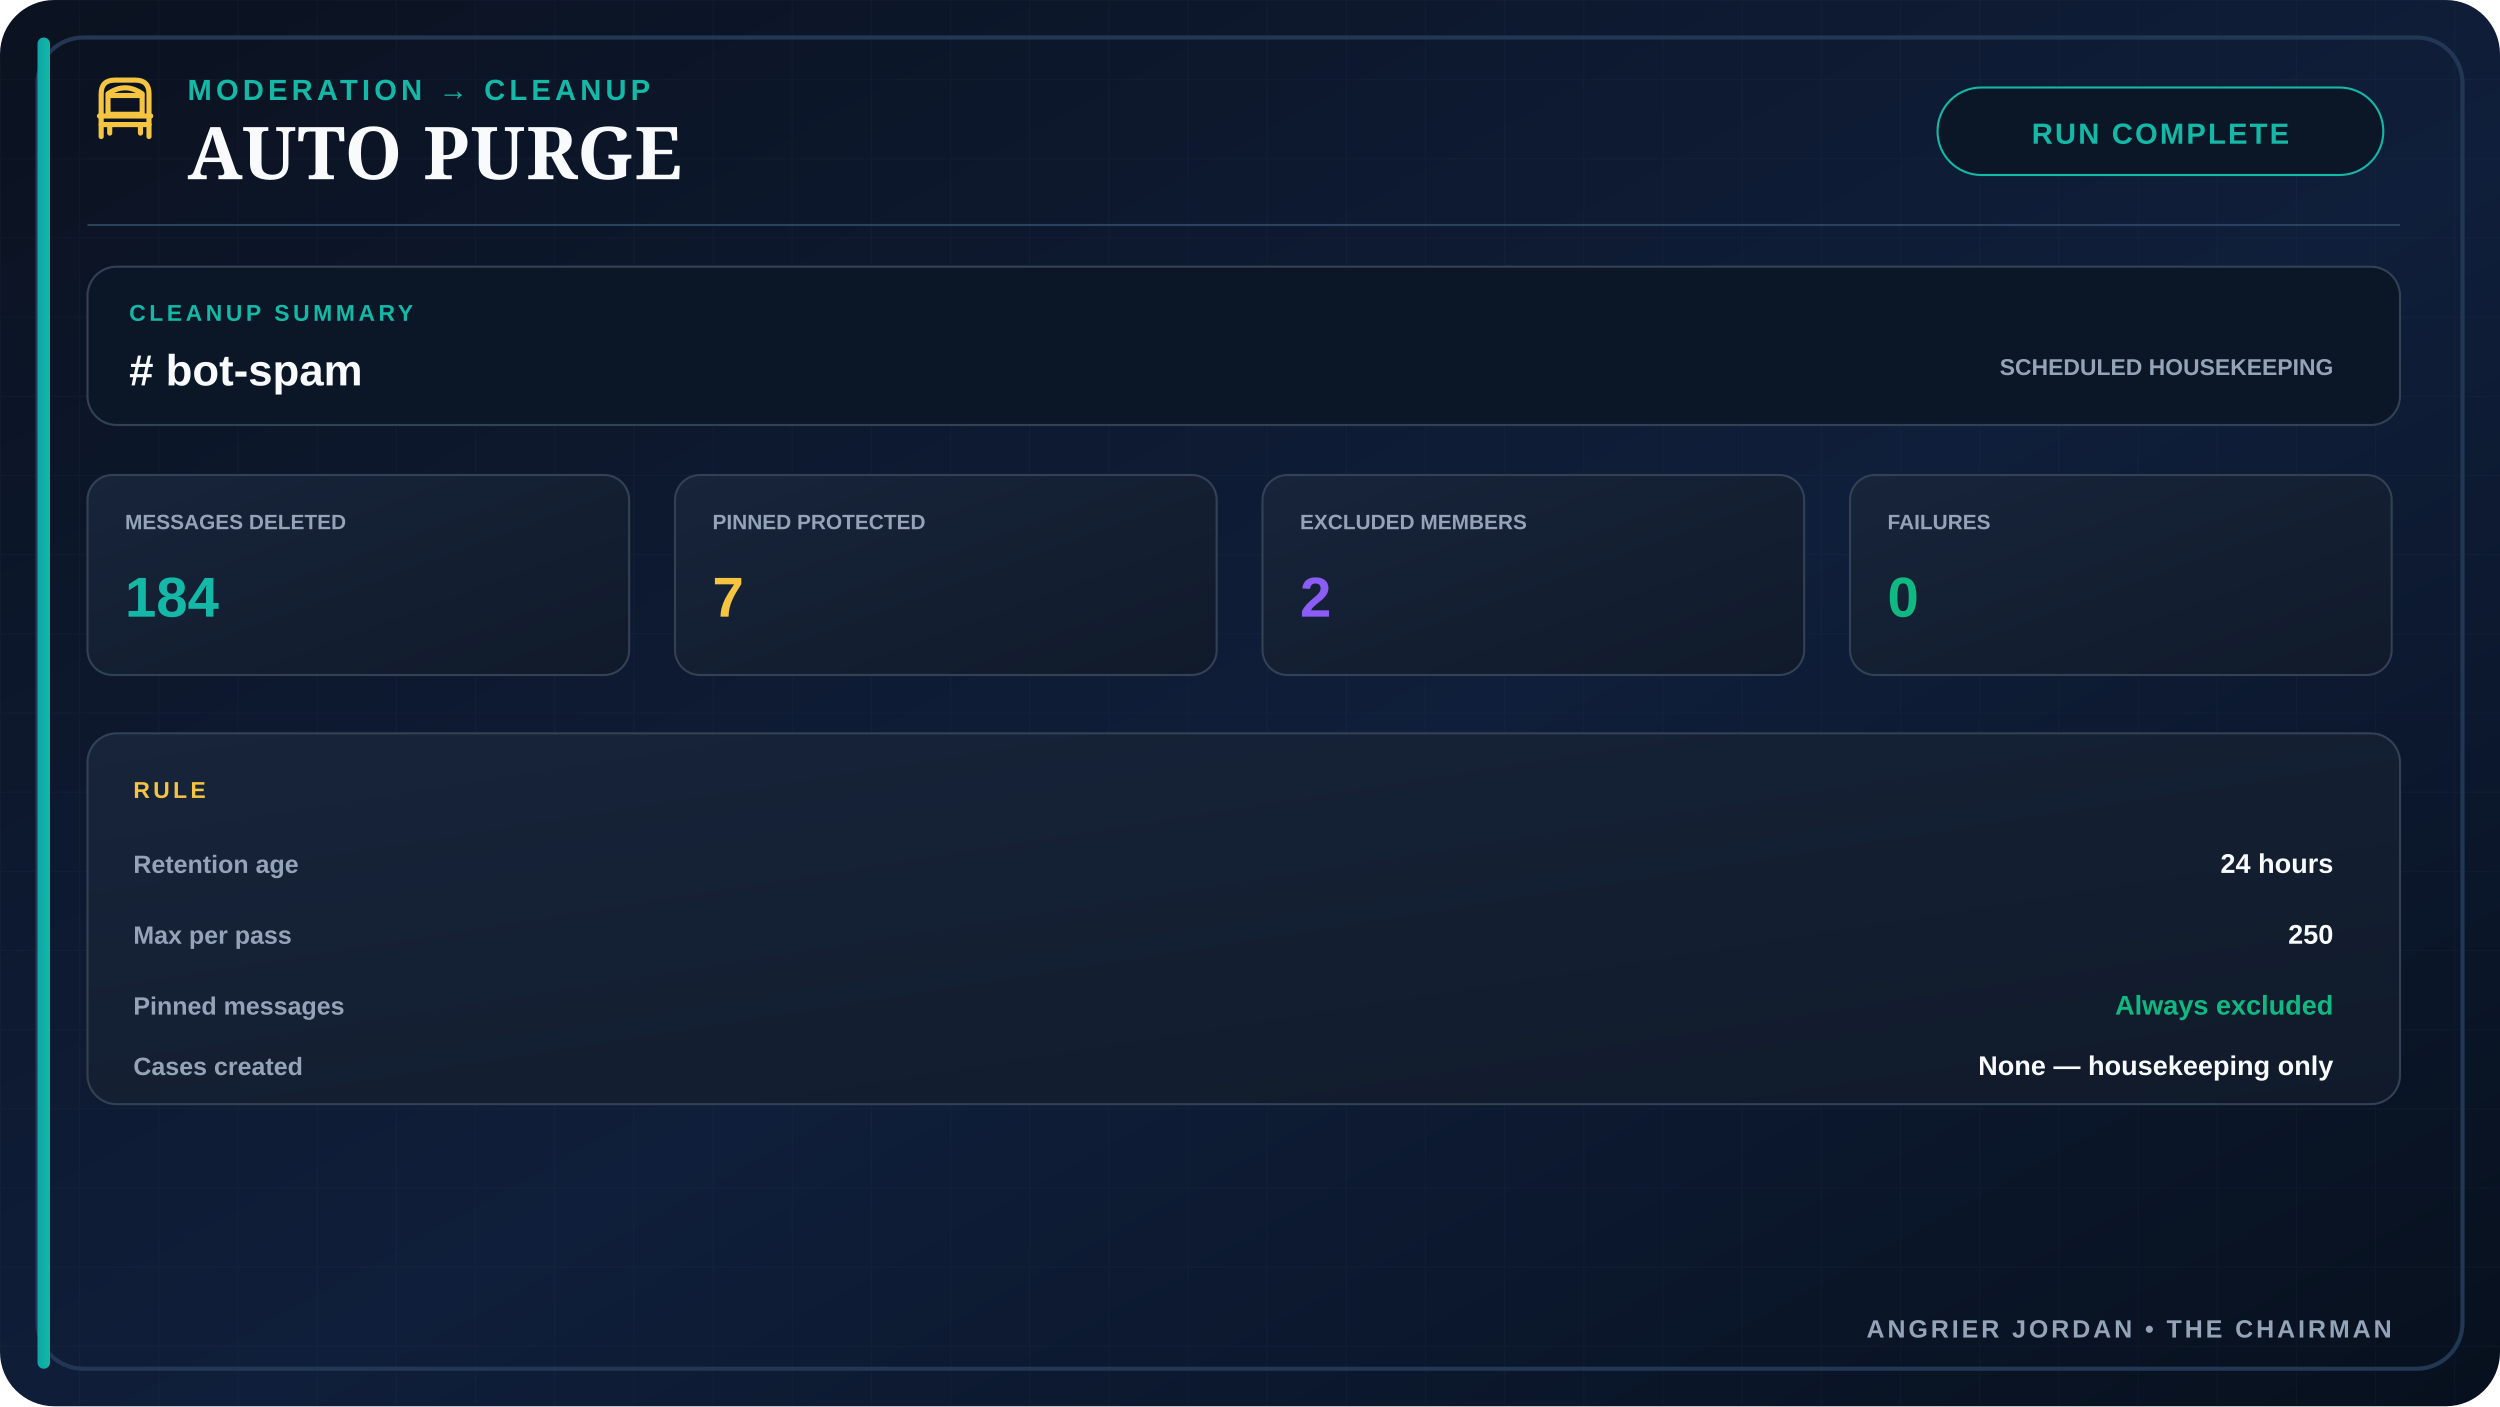
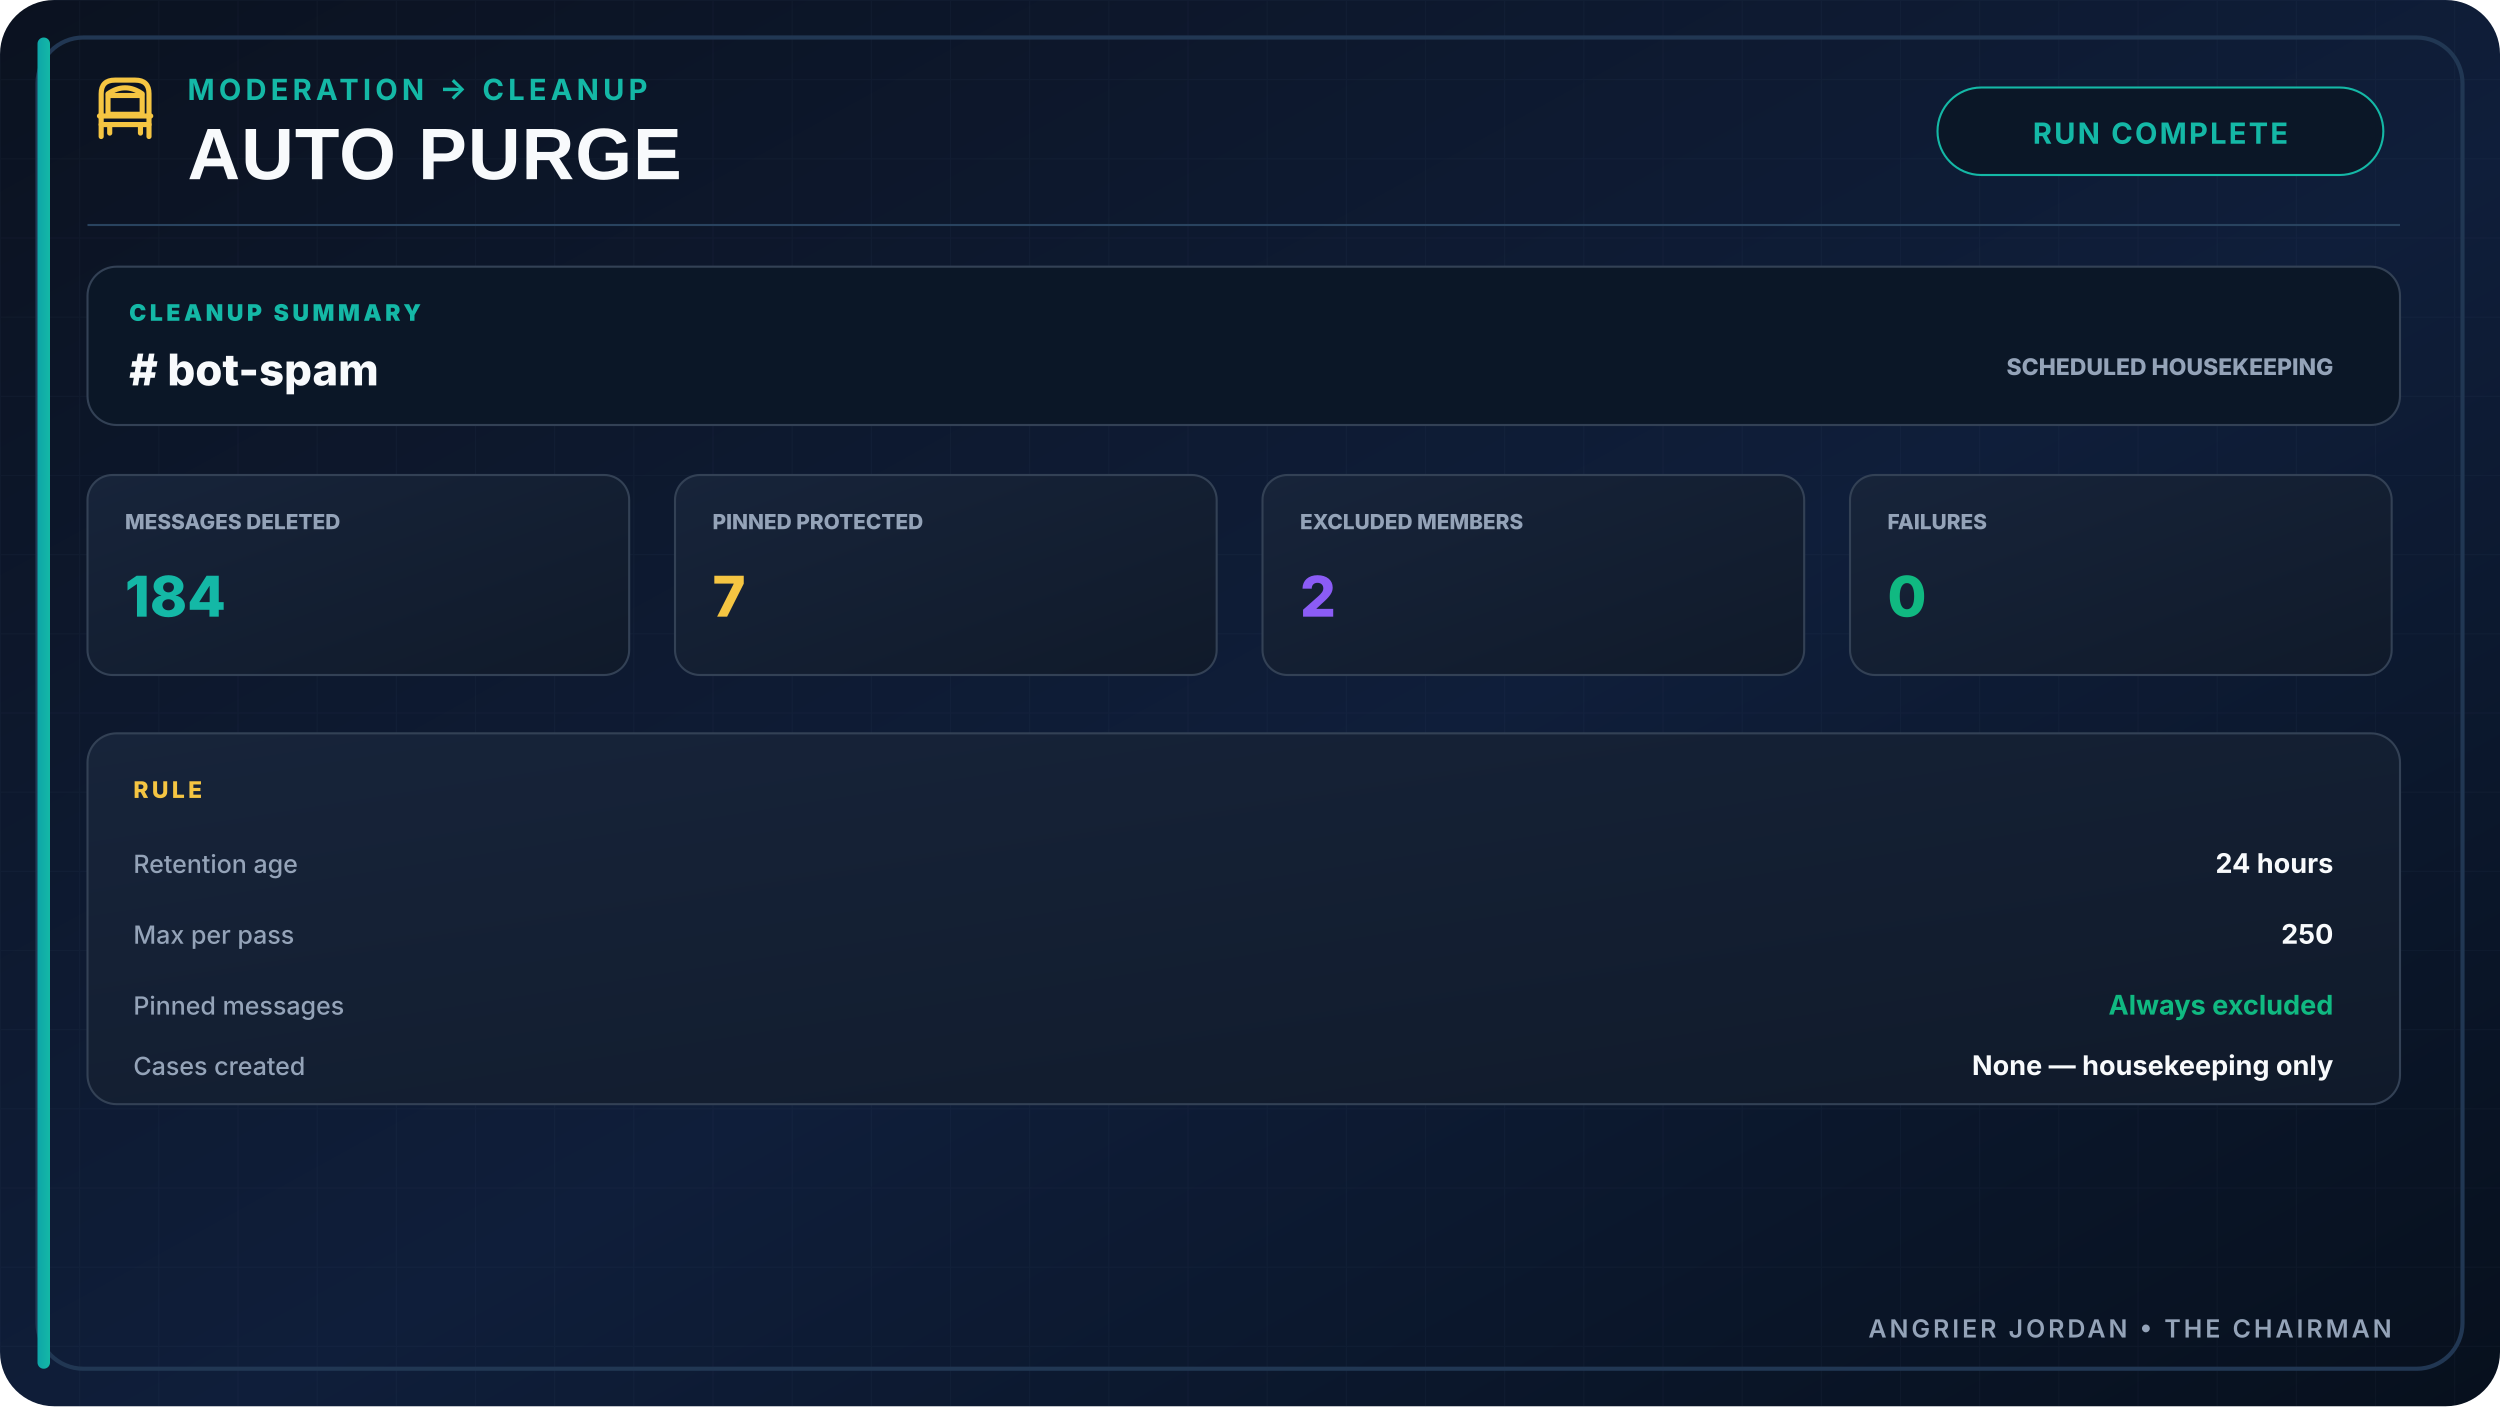
<svg xmlns="http://www.w3.org/2000/svg" width="1200" height="675" viewBox="0 0 1200 675">
  <defs>
    <linearGradient id="bg" x1="0" y1="0" x2="1" y2="1">
      <stop offset="0" stop-color="#0B1220" />
      <stop offset="0.55" stop-color="#0F1E3A" />
      <stop offset="1" stop-color="#07101D" />
    </linearGradient>
    <linearGradient id="panel" x1="0" y1="0" x2="1" y2="1">
      <stop offset="0" stop-color="#17243A" />
      <stop offset="1" stop-color="#101A2A" />
    </linearGradient>
    <linearGradient id="gold" x1="0" y1="0" x2="1" y2="0">
      <stop offset="0" stop-color="#F5C542" />
      <stop offset="1" stop-color="#FFD880" />
    </linearGradient>
    <linearGradient id="teal" x1="0" y1="0" x2="1" y2="0">
      <stop offset="0" stop-color="#0EA5A8" />
      <stop offset="1" stop-color="#14B8A6" />
    </linearGradient>
    <filter id="shadow">
      <feDropShadow dx="0" dy="10" stdDeviation="12" flood-color="#000" flood-opacity="0.35" />
    </filter>
    <filter id="glow">
      <feGaussianBlur stdDeviation="4" result="b" />
      <feMerge>
        <feMergeNode in="b" />
        <feMergeNode in="SourceGraphic" />
      </feMerge>
    </filter>
    <pattern id="grid" width="38" height="38" patternUnits="userSpaceOnUse">
      <path d="M38 0H0V38" fill="none" stroke="#5B789E" stroke-opacity=".055" stroke-width="1" />
    </pattern>
  </defs>
  <rect width="1200" height="675" rx="26" fill="url(#bg)" />
  <rect width="1200" height="675" rx="26" fill="url(#grid)" />
  <rect x="18" y="18" width="1164" height="639" rx="22" fill="none" stroke="#213753" stroke-width="2" />
  <rect x="18" y="18" width="6" height="639" rx="3" fill="url(#teal)" />
  <g transform="translate(42,36) scale(0.82)" fill="none" stroke="#F5C542" stroke-width="3" stroke-linecap="round" stroke-linejoin="round">
    <path d="M8 11 Q8 3 16 3 H28 Q36 3 36 11 V29 H8Z" />
    <path d="M12 12 H32 V23 H12Z" />
    <path d="M8 29 V36 M36 29 V36 M13 29 V34 M31 29 V34" />
    <path d="M7 24 H37" />
    <path d="M12 11 Q22 4 32 11" />
  </g>
-   <text x="90" y="48" fill="#14B8A6" font-family="Poppins, Arial, sans-serif" font-size="14" font-weight="700" text-anchor="start" opacity="1" letter-spacing="2">MODERATION → CLEANUP</text>
-   <text x="90" y="86" fill="#F8FAFC" font-family="Cinzel, Georgia, serif" font-size="35" font-weight="750" text-anchor="start" opacity="1" letter-spacing="0.5">AUTO PURGE</text>
+   <text x="90" y="48" fill="#14B8A6" font-family="Inter, Arial, sans-serif" font-size="14" font-weight="700" text-anchor="start" opacity="1" letter-spacing="2">MODERATION → CLEANUP</text>
+   <text x="90" y="86" fill="#F8FAFC" font-family="Space Grotesk, Arial, sans-serif" font-size="35" font-weight="750" text-anchor="start" opacity="1" letter-spacing="0.5">AUTO PURGE</text>
  <rect x="930" y="42" width="214" height="42" rx="21" fill="#0B1727" stroke="#14B8A6" stroke-width="1" opacity="1" />
-   <text x="1037" y="69" fill="#14B8A6" font-family="Poppins, Arial, sans-serif" font-size="14" font-weight="700" text-anchor="middle" opacity="1" letter-spacing="1.05">RUN COMPLETE</text>
+   <text x="1037" y="69" fill="#14B8A6" font-family="Inter, Arial, sans-serif" font-size="14" font-weight="700" text-anchor="middle" opacity="1" letter-spacing="1.05">RUN COMPLETE</text>
  <line x1="42" y1="108" x2="1152" y2="108" stroke="#29435F" stroke-width="1" opacity="1" />
  <rect x="42" y="128" width="1110" height="76" rx="14" fill="#0B1727" stroke="#334155" stroke-width="1" opacity="1" />
-   <text x="62" y="154" fill="#14B8A6" font-family="Poppins, Arial, sans-serif" font-size="11" font-weight="850" text-anchor="start" opacity="1" letter-spacing="1.7">CLEANUP SUMMARY</text>
-   <text x="62" y="185" fill="#F8FAFC" font-family="Poppins, Arial, sans-serif" font-size="21" font-weight="800" text-anchor="start" opacity="1" letter-spacing="0"># bot-spam</text>
-   <text x="1120" y="180" fill="#94A3B8" font-family="Poppins, Arial, sans-serif" font-size="11" font-weight="800" text-anchor="end" opacity="1" letter-spacing="0">SCHEDULED HOUSEKEEPING</text>
+   <text x="62" y="154" fill="#14B8A6" font-family="Inter, Arial, sans-serif" font-size="11" font-weight="850" text-anchor="start" opacity="1" letter-spacing="1.7">CLEANUP SUMMARY</text>
+   <text x="62" y="185" fill="#F8FAFC" font-family="Inter, Arial, sans-serif" font-size="21" font-weight="800" text-anchor="start" opacity="1" letter-spacing="0"># bot-spam</text>
+   <text x="1120" y="180" fill="#94A3B8" font-family="Inter, Arial, sans-serif" font-size="11" font-weight="800" text-anchor="end" opacity="1" letter-spacing="0">SCHEDULED HOUSEKEEPING</text>
  <rect x="42" y="228" width="260" height="96" rx="12" fill="url(#panel)" stroke="#334155" stroke-width="1" opacity="1" />
-   <text x="60" y="254" fill="#94A3B8" font-family="Poppins, Arial, sans-serif" font-size="10" font-weight="800" text-anchor="start" opacity="1" letter-spacing="0">MESSAGES DELETED</text>
-   <text x="60" y="296" fill="#14B8A6" font-family="Poppins, Arial, sans-serif" font-size="27" font-weight="800" text-anchor="start" opacity="1" letter-spacing="0">184</text>
+   <text x="60" y="254" fill="#94A3B8" font-family="Inter, Arial, sans-serif" font-size="10" font-weight="800" text-anchor="start" opacity="1" letter-spacing="0">MESSAGES DELETED</text>
+   <text x="60" y="296" fill="#14B8A6" font-family="Inter, Arial, sans-serif" font-size="27" font-weight="800" text-anchor="start" opacity="1" letter-spacing="0">184</text>
  <rect x="324" y="228" width="260" height="96" rx="12" fill="url(#panel)" stroke="#334155" stroke-width="1" opacity="1" />
-   <text x="342" y="254" fill="#94A3B8" font-family="Poppins, Arial, sans-serif" font-size="10" font-weight="800" text-anchor="start" opacity="1" letter-spacing="0">PINNED PROTECTED</text>
-   <text x="342" y="296" fill="#F5C542" font-family="Poppins, Arial, sans-serif" font-size="27" font-weight="800" text-anchor="start" opacity="1" letter-spacing="0">7</text>
+   <text x="342" y="254" fill="#94A3B8" font-family="Inter, Arial, sans-serif" font-size="10" font-weight="800" text-anchor="start" opacity="1" letter-spacing="0">PINNED PROTECTED</text>
+   <text x="342" y="296" fill="#F5C542" font-family="Inter, Arial, sans-serif" font-size="27" font-weight="800" text-anchor="start" opacity="1" letter-spacing="0">7</text>
  <rect x="606" y="228" width="260" height="96" rx="12" fill="url(#panel)" stroke="#334155" stroke-width="1" opacity="1" />
-   <text x="624" y="254" fill="#94A3B8" font-family="Poppins, Arial, sans-serif" font-size="10" font-weight="800" text-anchor="start" opacity="1" letter-spacing="0">EXCLUDED MEMBERS</text>
-   <text x="624" y="296" fill="#8B5CF6" font-family="Poppins, Arial, sans-serif" font-size="27" font-weight="800" text-anchor="start" opacity="1" letter-spacing="0">2</text>
+   <text x="624" y="254" fill="#94A3B8" font-family="Inter, Arial, sans-serif" font-size="10" font-weight="800" text-anchor="start" opacity="1" letter-spacing="0">EXCLUDED MEMBERS</text>
+   <text x="624" y="296" fill="#8B5CF6" font-family="Inter, Arial, sans-serif" font-size="27" font-weight="800" text-anchor="start" opacity="1" letter-spacing="0">2</text>
  <rect x="888" y="228" width="260" height="96" rx="12" fill="url(#panel)" stroke="#334155" stroke-width="1" opacity="1" />
-   <text x="906" y="254" fill="#94A3B8" font-family="Poppins, Arial, sans-serif" font-size="10" font-weight="800" text-anchor="start" opacity="1" letter-spacing="0">FAILURES</text>
-   <text x="906" y="296" fill="#10B981" font-family="Poppins, Arial, sans-serif" font-size="27" font-weight="800" text-anchor="start" opacity="1" letter-spacing="0">0</text>
+   <text x="906" y="254" fill="#94A3B8" font-family="Inter, Arial, sans-serif" font-size="10" font-weight="800" text-anchor="start" opacity="1" letter-spacing="0">FAILURES</text>
+   <text x="906" y="296" fill="#10B981" font-family="Inter, Arial, sans-serif" font-size="27" font-weight="800" text-anchor="start" opacity="1" letter-spacing="0">0</text>
  <rect x="42" y="352" width="1110" height="178" rx="14" fill="url(#panel)" stroke="#334155" stroke-width="1" opacity="1" />
-   <text x="64" y="383" fill="#F5C542" font-family="Poppins, Arial, sans-serif" font-size="11" font-weight="800" text-anchor="start" opacity="1" letter-spacing="1.6">RULE</text>
-   <text x="64" y="419" fill="#94A3B8" font-family="Poppins, Arial, sans-serif" font-size="12" font-weight="550" text-anchor="start" opacity="1" letter-spacing="0">Retention age</text>
-   <text x="1120" y="419" fill="#F8FAFC" font-family="Poppins, Arial, sans-serif" font-size="13" font-weight="700" text-anchor="end" opacity="1" letter-spacing="0">24 hours</text>
-   <text x="64" y="453" fill="#94A3B8" font-family="Poppins, Arial, sans-serif" font-size="12" font-weight="550" text-anchor="start" opacity="1" letter-spacing="0">Max per pass</text>
-   <text x="1120" y="453" fill="#F8FAFC" font-family="Poppins, Arial, sans-serif" font-size="13" font-weight="700" text-anchor="end" opacity="1" letter-spacing="0">250</text>
-   <text x="64" y="487" fill="#94A3B8" font-family="Poppins, Arial, sans-serif" font-size="12" font-weight="550" text-anchor="start" opacity="1" letter-spacing="0">Pinned messages</text>
-   <text x="1120" y="487" fill="#10B981" font-family="Poppins, Arial, sans-serif" font-size="13" font-weight="700" text-anchor="end" opacity="1" letter-spacing="0">Always excluded</text>
-   <text x="64" y="516" fill="#94A3B8" font-family="Poppins, Arial, sans-serif" font-size="12" font-weight="550" text-anchor="start" opacity="1" letter-spacing="0">Cases created</text>
-   <text x="1120" y="516" fill="#F8FAFC" font-family="Poppins, Arial, sans-serif" font-size="13" font-weight="700" text-anchor="end" opacity="1" letter-spacing="0">None — housekeeping only</text>
-   <text x="1148" y="642" fill="#94A3B8" font-family="Poppins, Arial, sans-serif" font-size="12" font-weight="600" text-anchor="end" opacity="1" letter-spacing="1.4">ANGRIER JORDAN • THE CHAIRMAN</text>
+   <text x="64" y="383" fill="#F5C542" font-family="Inter, Arial, sans-serif" font-size="11" font-weight="800" text-anchor="start" opacity="1" letter-spacing="1.6">RULE</text>
+   <text x="64" y="419" fill="#94A3B8" font-family="Inter, Arial, sans-serif" font-size="12" font-weight="550" text-anchor="start" opacity="1" letter-spacing="0">Retention age</text>
+   <text x="1120" y="419" fill="#F8FAFC" font-family="Inter, Arial, sans-serif" font-size="13" font-weight="700" text-anchor="end" opacity="1" letter-spacing="0">24 hours</text>
+   <text x="64" y="453" fill="#94A3B8" font-family="Inter, Arial, sans-serif" font-size="12" font-weight="550" text-anchor="start" opacity="1" letter-spacing="0">Max per pass</text>
+   <text x="1120" y="453" fill="#F8FAFC" font-family="Inter, Arial, sans-serif" font-size="13" font-weight="700" text-anchor="end" opacity="1" letter-spacing="0">250</text>
+   <text x="64" y="487" fill="#94A3B8" font-family="Inter, Arial, sans-serif" font-size="12" font-weight="550" text-anchor="start" opacity="1" letter-spacing="0">Pinned messages</text>
+   <text x="1120" y="487" fill="#10B981" font-family="Inter, Arial, sans-serif" font-size="13" font-weight="700" text-anchor="end" opacity="1" letter-spacing="0">Always excluded</text>
+   <text x="64" y="516" fill="#94A3B8" font-family="Inter, Arial, sans-serif" font-size="12" font-weight="550" text-anchor="start" opacity="1" letter-spacing="0">Cases created</text>
+   <text x="1120" y="516" fill="#F8FAFC" font-family="Inter, Arial, sans-serif" font-size="13" font-weight="700" text-anchor="end" opacity="1" letter-spacing="0">None — housekeeping only</text>
+   <text x="1148" y="642" fill="#94A3B8" font-family="Inter, Arial, sans-serif" font-size="12" font-weight="600" text-anchor="end" opacity="1" letter-spacing="1.4">ANGRIER JORDAN • THE CHAIRMAN</text>
</svg>
